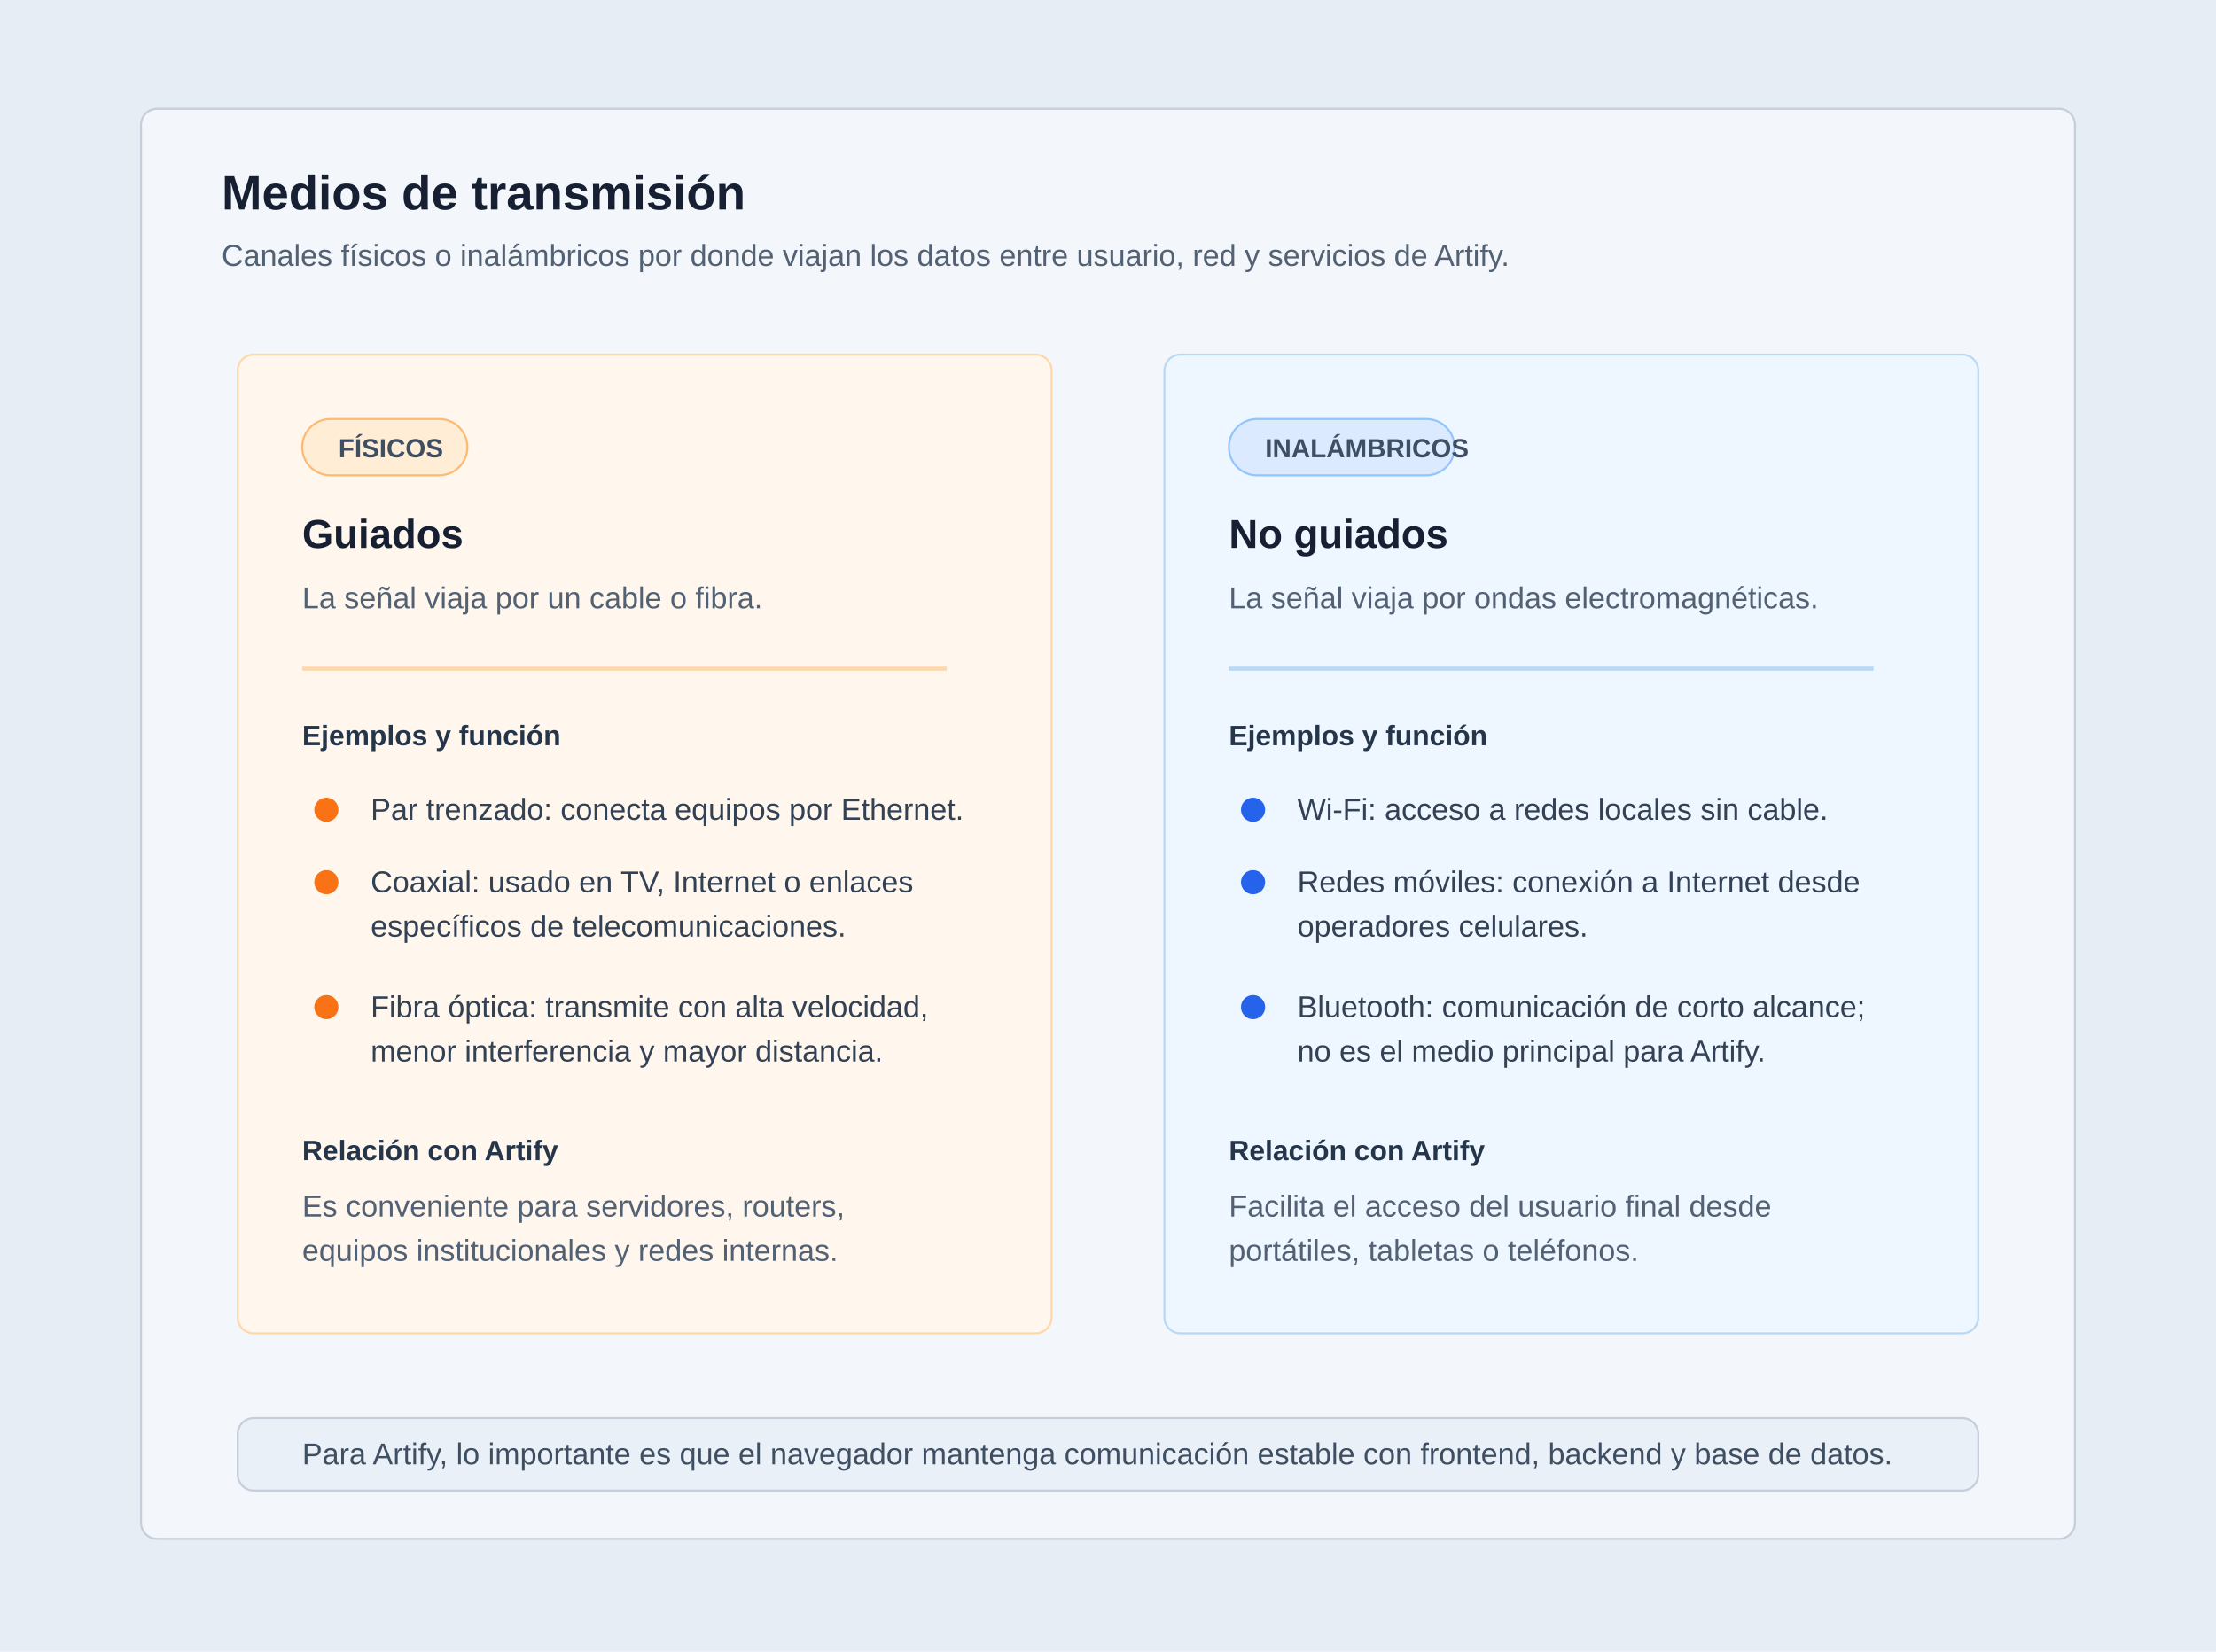
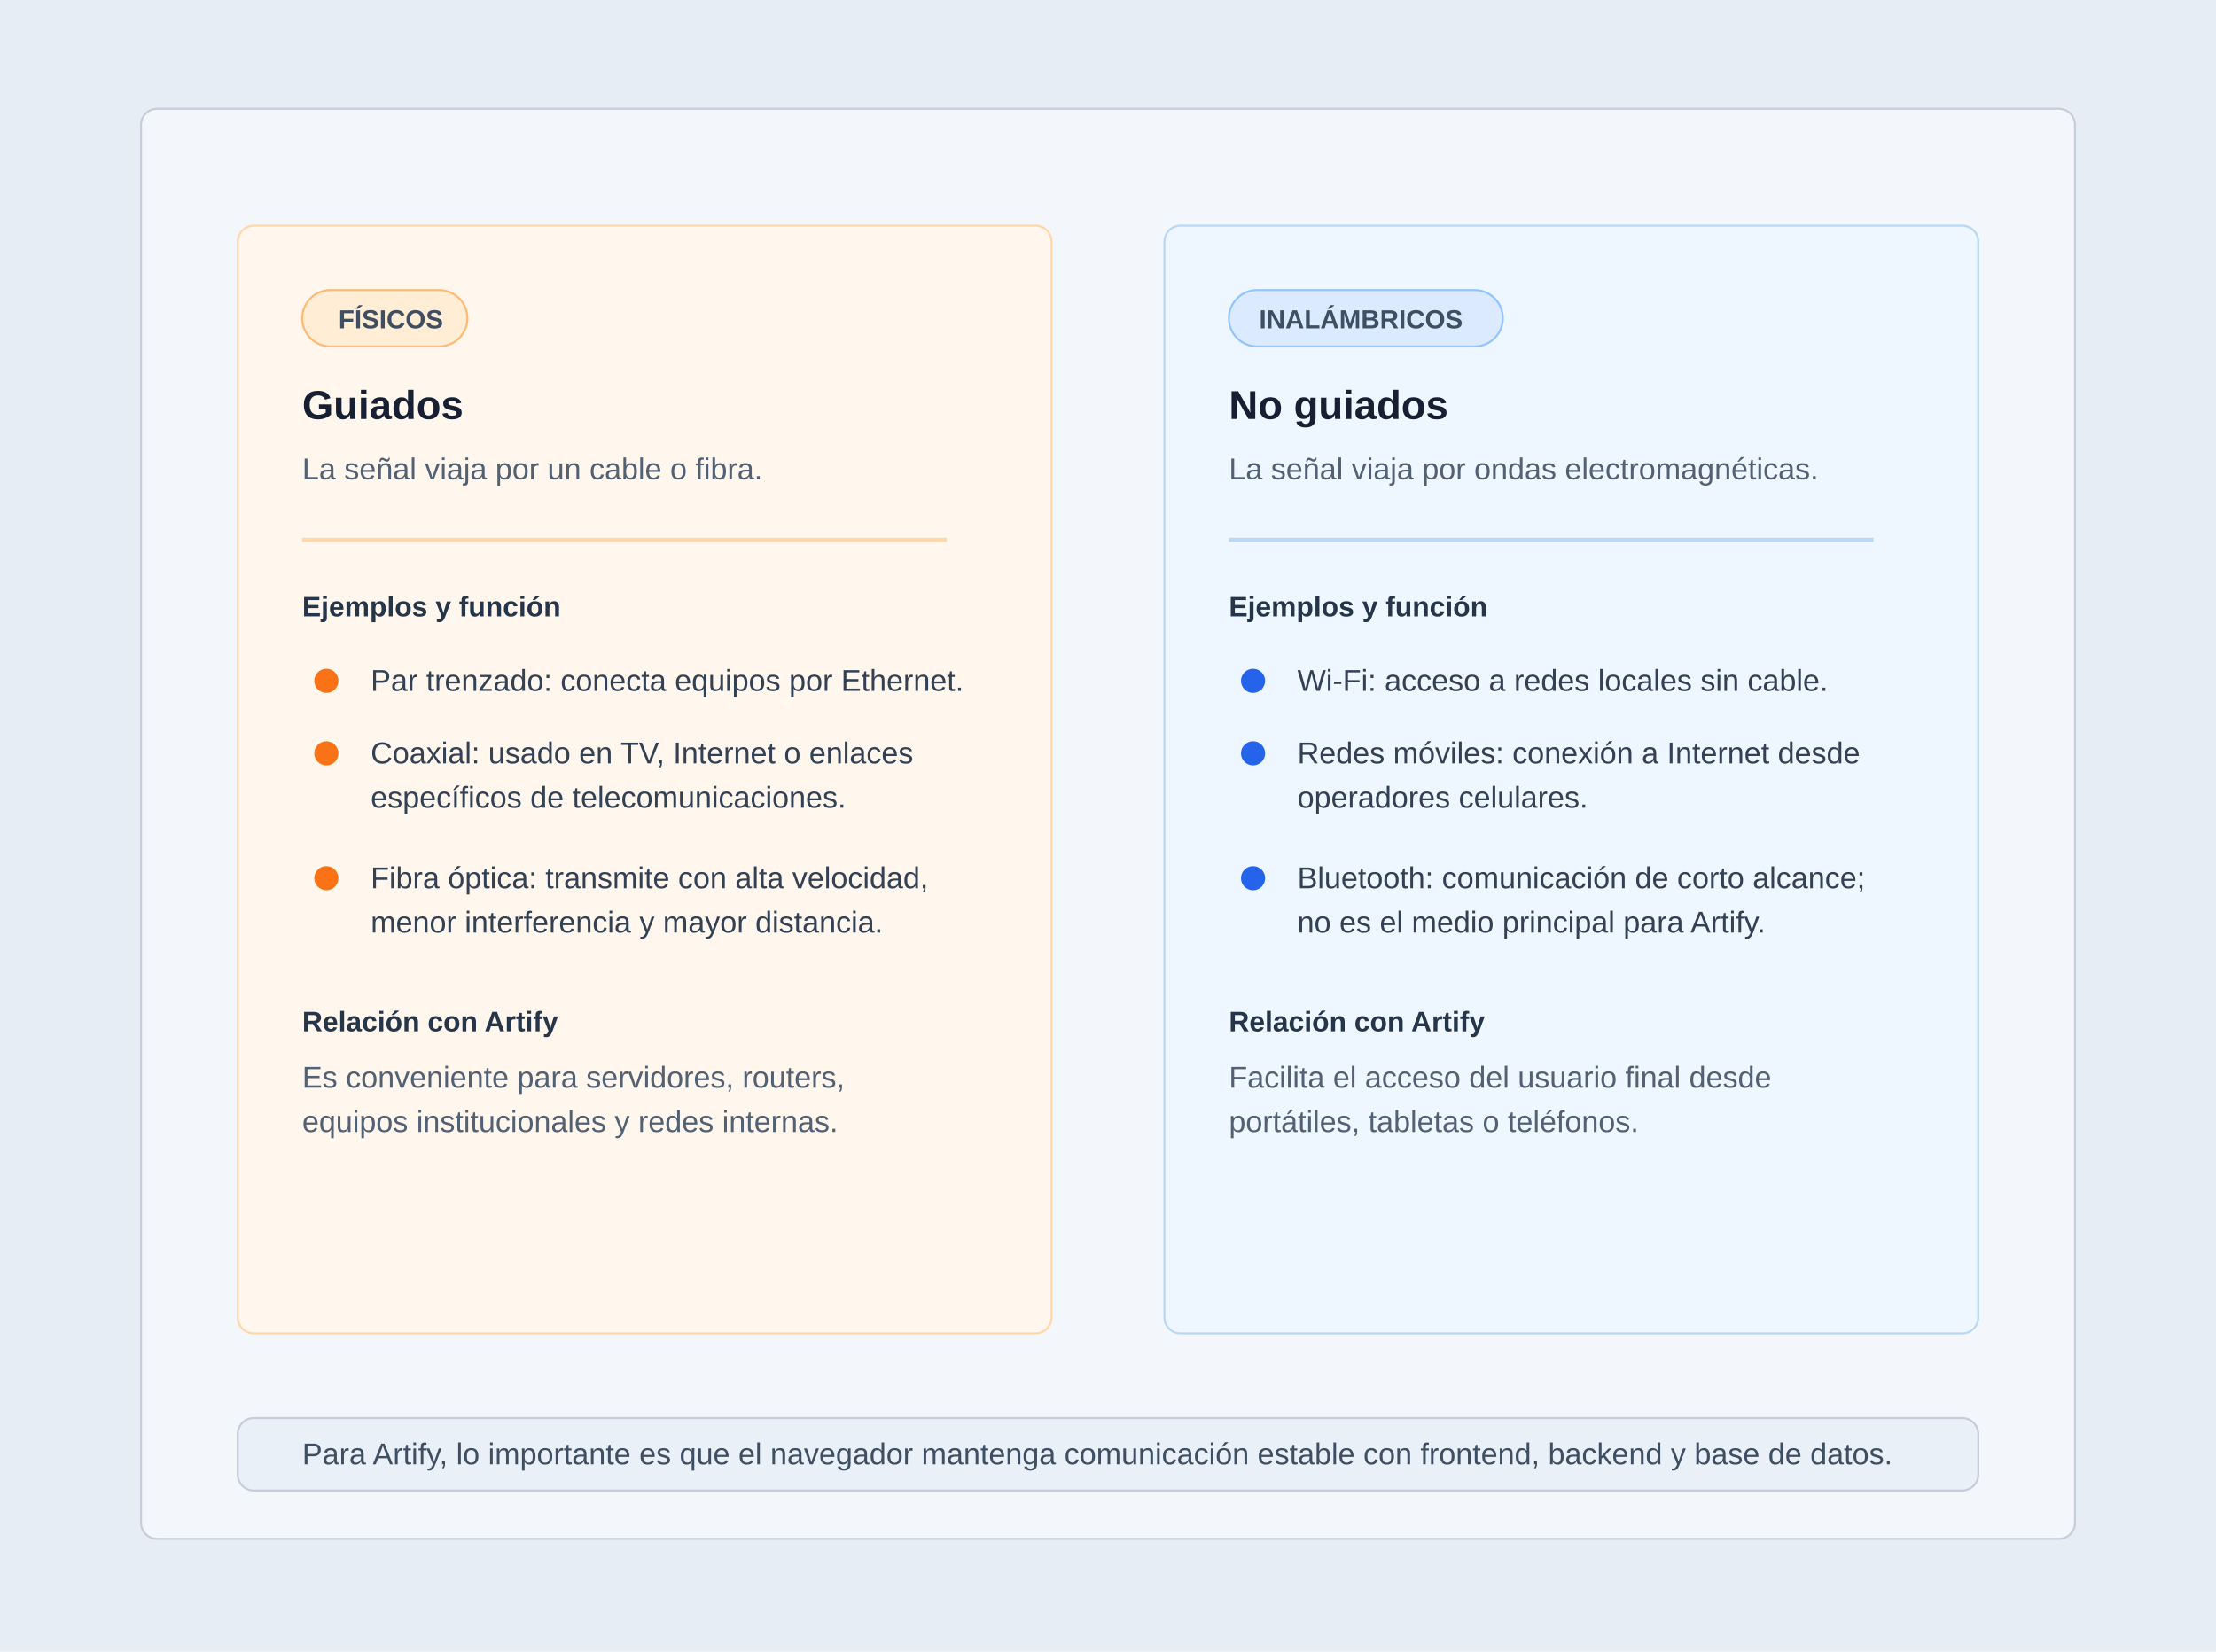
<svg xmlns="http://www.w3.org/2000/svg" width="1100" height="820" viewBox="0 0 1100 820" role="img" aria-labelledby="title desc">
  <defs>
    <style>
      .title { font: 700 24px Arial, Helvetica, sans-serif; fill: #172033; }
      .subtitle { font: 400 15px Arial, Helvetica, sans-serif; fill: #526174; }
      .section { font: 700 20px Arial, Helvetica, sans-serif; fill: #172033; }
      .group { font: 700 14px Arial, Helvetica, sans-serif; fill: #26364a; }
      .item { font: 400 15px Arial, Helvetica, sans-serif; fill: #334155; }
      .caption { font: 400 15px Arial, Helvetica, sans-serif; fill: #526174; }
      .label { font: 700 13px Arial, Helvetica, sans-serif; fill: #3f4f63; }
      .note { font: 400 15px Arial, Helvetica, sans-serif; fill: #3f4f63; }
    </style>
  </defs>
  <rect width="1100" height="820" fill="#e6edf5" />
  <rect x="70" y="54" width="960" height="710" rx="8" fill="#f3f6fa" stroke="#c5ceda" />
-   <text x="110" y="104" class="title">Medios de transmisión</text>
-   <text x="110" y="132" class="subtitle">Canales físicos o inalámbricos por donde viajan los datos entre usuario, red y servicios de Artify.</text>
-   <rect x="118" y="176" width="404" height="486" rx="8" fill="#fff7ed" stroke="#fed7aa" />
-   <rect x="150" y="208" width="82" height="28" rx="14" fill="#ffedd5" stroke="#fdba74" />
-   <text x="168" y="227" class="label">FÍSICOS</text>
-   <text x="150" y="272" class="section">Guiados</text>
-   <text x="150" y="302" class="caption">La señal viaja por un cable o fibra.</text>
-   <line x1="150" y1="332" x2="470" y2="332" stroke="#fed7aa" stroke-width="2" />
-   <text x="150" y="370" class="group">Ejemplos y función</text>
-   <circle cx="162" cy="402" r="6" fill="#f97316" />
-   <text x="184" y="407" class="item">Par trenzado: conecta equipos por Ethernet.</text>
-   <circle cx="162" cy="438" r="6" fill="#f97316" />
-   <text x="184" y="443" class="item">Coaxial: usado en TV, Internet o enlaces</text>
-   <text x="184" y="465" class="item">específicos de telecomunicaciones.</text>
-   <circle cx="162" cy="500" r="6" fill="#f97316" />
-   <text x="184" y="505" class="item">Fibra óptica: transmite con alta velocidad,</text>
-   <text x="184" y="527" class="item">menor interferencia y mayor distancia.</text>
-   <text x="150" y="576" class="group">Relación con Artify</text>
-   <text x="150" y="604" class="caption">Es conveniente para servidores, routers,</text>
-   <text x="150" y="626" class="caption">equipos institucionales y redes internas.</text>
-   <rect x="578" y="176" width="404" height="486" rx="8" fill="#eef6ff" stroke="#b8d8f4" />
-   <rect x="610" y="208" width="112" height="28" rx="14" fill="#dbeafe" stroke="#93c5fd" />
-   <text x="628" y="227" class="label">INALÁMBRICOS</text>
-   <text x="610" y="272" class="section">No guiados</text>
-   <text x="610" y="302" class="caption">La señal viaja por ondas electromagnéticas.</text>
-   <line x1="610" y1="332" x2="930" y2="332" stroke="#b8d8f4" stroke-width="2" />
-   <text x="610" y="370" class="group">Ejemplos y función</text>
-   <circle cx="622" cy="402" r="6" fill="#2563eb" />
-   <text x="644" y="407" class="item">Wi-Fi: acceso a redes locales sin cable.</text>
-   <circle cx="622" cy="438" r="6" fill="#2563eb" />
-   <text x="644" y="443" class="item">Redes móviles: conexión a Internet desde</text>
-   <text x="644" y="465" class="item">operadores celulares.</text>
-   <circle cx="622" cy="500" r="6" fill="#2563eb" />
-   <text x="644" y="505" class="item">Bluetooth: comunicación de corto alcance;</text>
-   <text x="644" y="527" class="item">no es el medio principal para Artify.</text>
-   <text x="610" y="576" class="group">Relación con Artify</text>
-   <text x="610" y="604" class="caption">Facilita el acceso del usuario final desde</text>
-   <text x="610" y="626" class="caption">portátiles, tabletas o teléfonos.</text>
+   <rect x="118" y="112" width="404" height="550" rx="8" fill="#fff7ed" stroke="#fed7aa" />
+   <rect x="150" y="144" width="82" height="28" rx="14" fill="#ffedd5" stroke="#fdba74" />
+   <text x="168" y="163" class="label">FÍSICOS</text>
+   <text x="150" y="208" class="section">Guiados</text>
+   <text x="150" y="238" class="caption">La señal viaja por un cable o fibra.</text>
+   <line x1="150" y1="268" x2="470" y2="268" stroke="#fed7aa" stroke-width="2" />
+   <text x="150" y="306" class="group">Ejemplos y función</text>
+   <circle cx="162" cy="338" r="6" fill="#f97316" />
+   <text x="184" y="343" class="item">Par trenzado: conecta equipos por Ethernet.</text>
+   <circle cx="162" cy="374" r="6" fill="#f97316" />
+   <text x="184" y="379" class="item">Coaxial: usado en TV, Internet o enlaces</text>
+   <text x="184" y="401" class="item">específicos de telecomunicaciones.</text>
+   <circle cx="162" cy="436" r="6" fill="#f97316" />
+   <text x="184" y="441" class="item">Fibra óptica: transmite con alta velocidad,</text>
+   <text x="184" y="463" class="item">menor interferencia y mayor distancia.</text>
+   <text x="150" y="512" class="group">Relación con Artify</text>
+   <text x="150" y="540" class="caption">Es conveniente para servidores, routers,</text>
+   <text x="150" y="562" class="caption">equipos institucionales y redes internas.</text>
+   <rect x="578" y="112" width="404" height="550" rx="8" fill="#eef6ff" stroke="#b8d8f4" />
+   <rect x="610" y="144" width="136" height="28" rx="14" fill="#dbeafe" stroke="#93c5fd" />
+   <text x="625" y="163" class="label">INALÁMBRICOS</text>
+   <text x="610" y="208" class="section">No guiados</text>
+   <text x="610" y="238" class="caption">La señal viaja por ondas electromagnéticas.</text>
+   <line x1="610" y1="268" x2="930" y2="268" stroke="#b8d8f4" stroke-width="2" />
+   <text x="610" y="306" class="group">Ejemplos y función</text>
+   <circle cx="622" cy="338" r="6" fill="#2563eb" />
+   <text x="644" y="343" class="item">Wi-Fi: acceso a redes locales sin cable.</text>
+   <circle cx="622" cy="374" r="6" fill="#2563eb" />
+   <text x="644" y="379" class="item">Redes móviles: conexión a Internet desde</text>
+   <text x="644" y="401" class="item">operadores celulares.</text>
+   <circle cx="622" cy="436" r="6" fill="#2563eb" />
+   <text x="644" y="441" class="item">Bluetooth: comunicación de corto alcance;</text>
+   <text x="644" y="463" class="item">no es el medio principal para Artify.</text>
+   <text x="610" y="512" class="group">Relación con Artify</text>
+   <text x="610" y="540" class="caption">Facilita el acceso del usuario final desde</text>
+   <text x="610" y="562" class="caption">portátiles, tabletas o teléfonos.</text>
  <rect x="118" y="704" width="864" height="36" rx="8" fill="#eaf0f7" stroke="#c5ceda" />
  <text x="150" y="727" class="note">Para Artify, lo importante es que el navegador mantenga comunicación estable con frontend, backend y base de datos.</text>
</svg>
